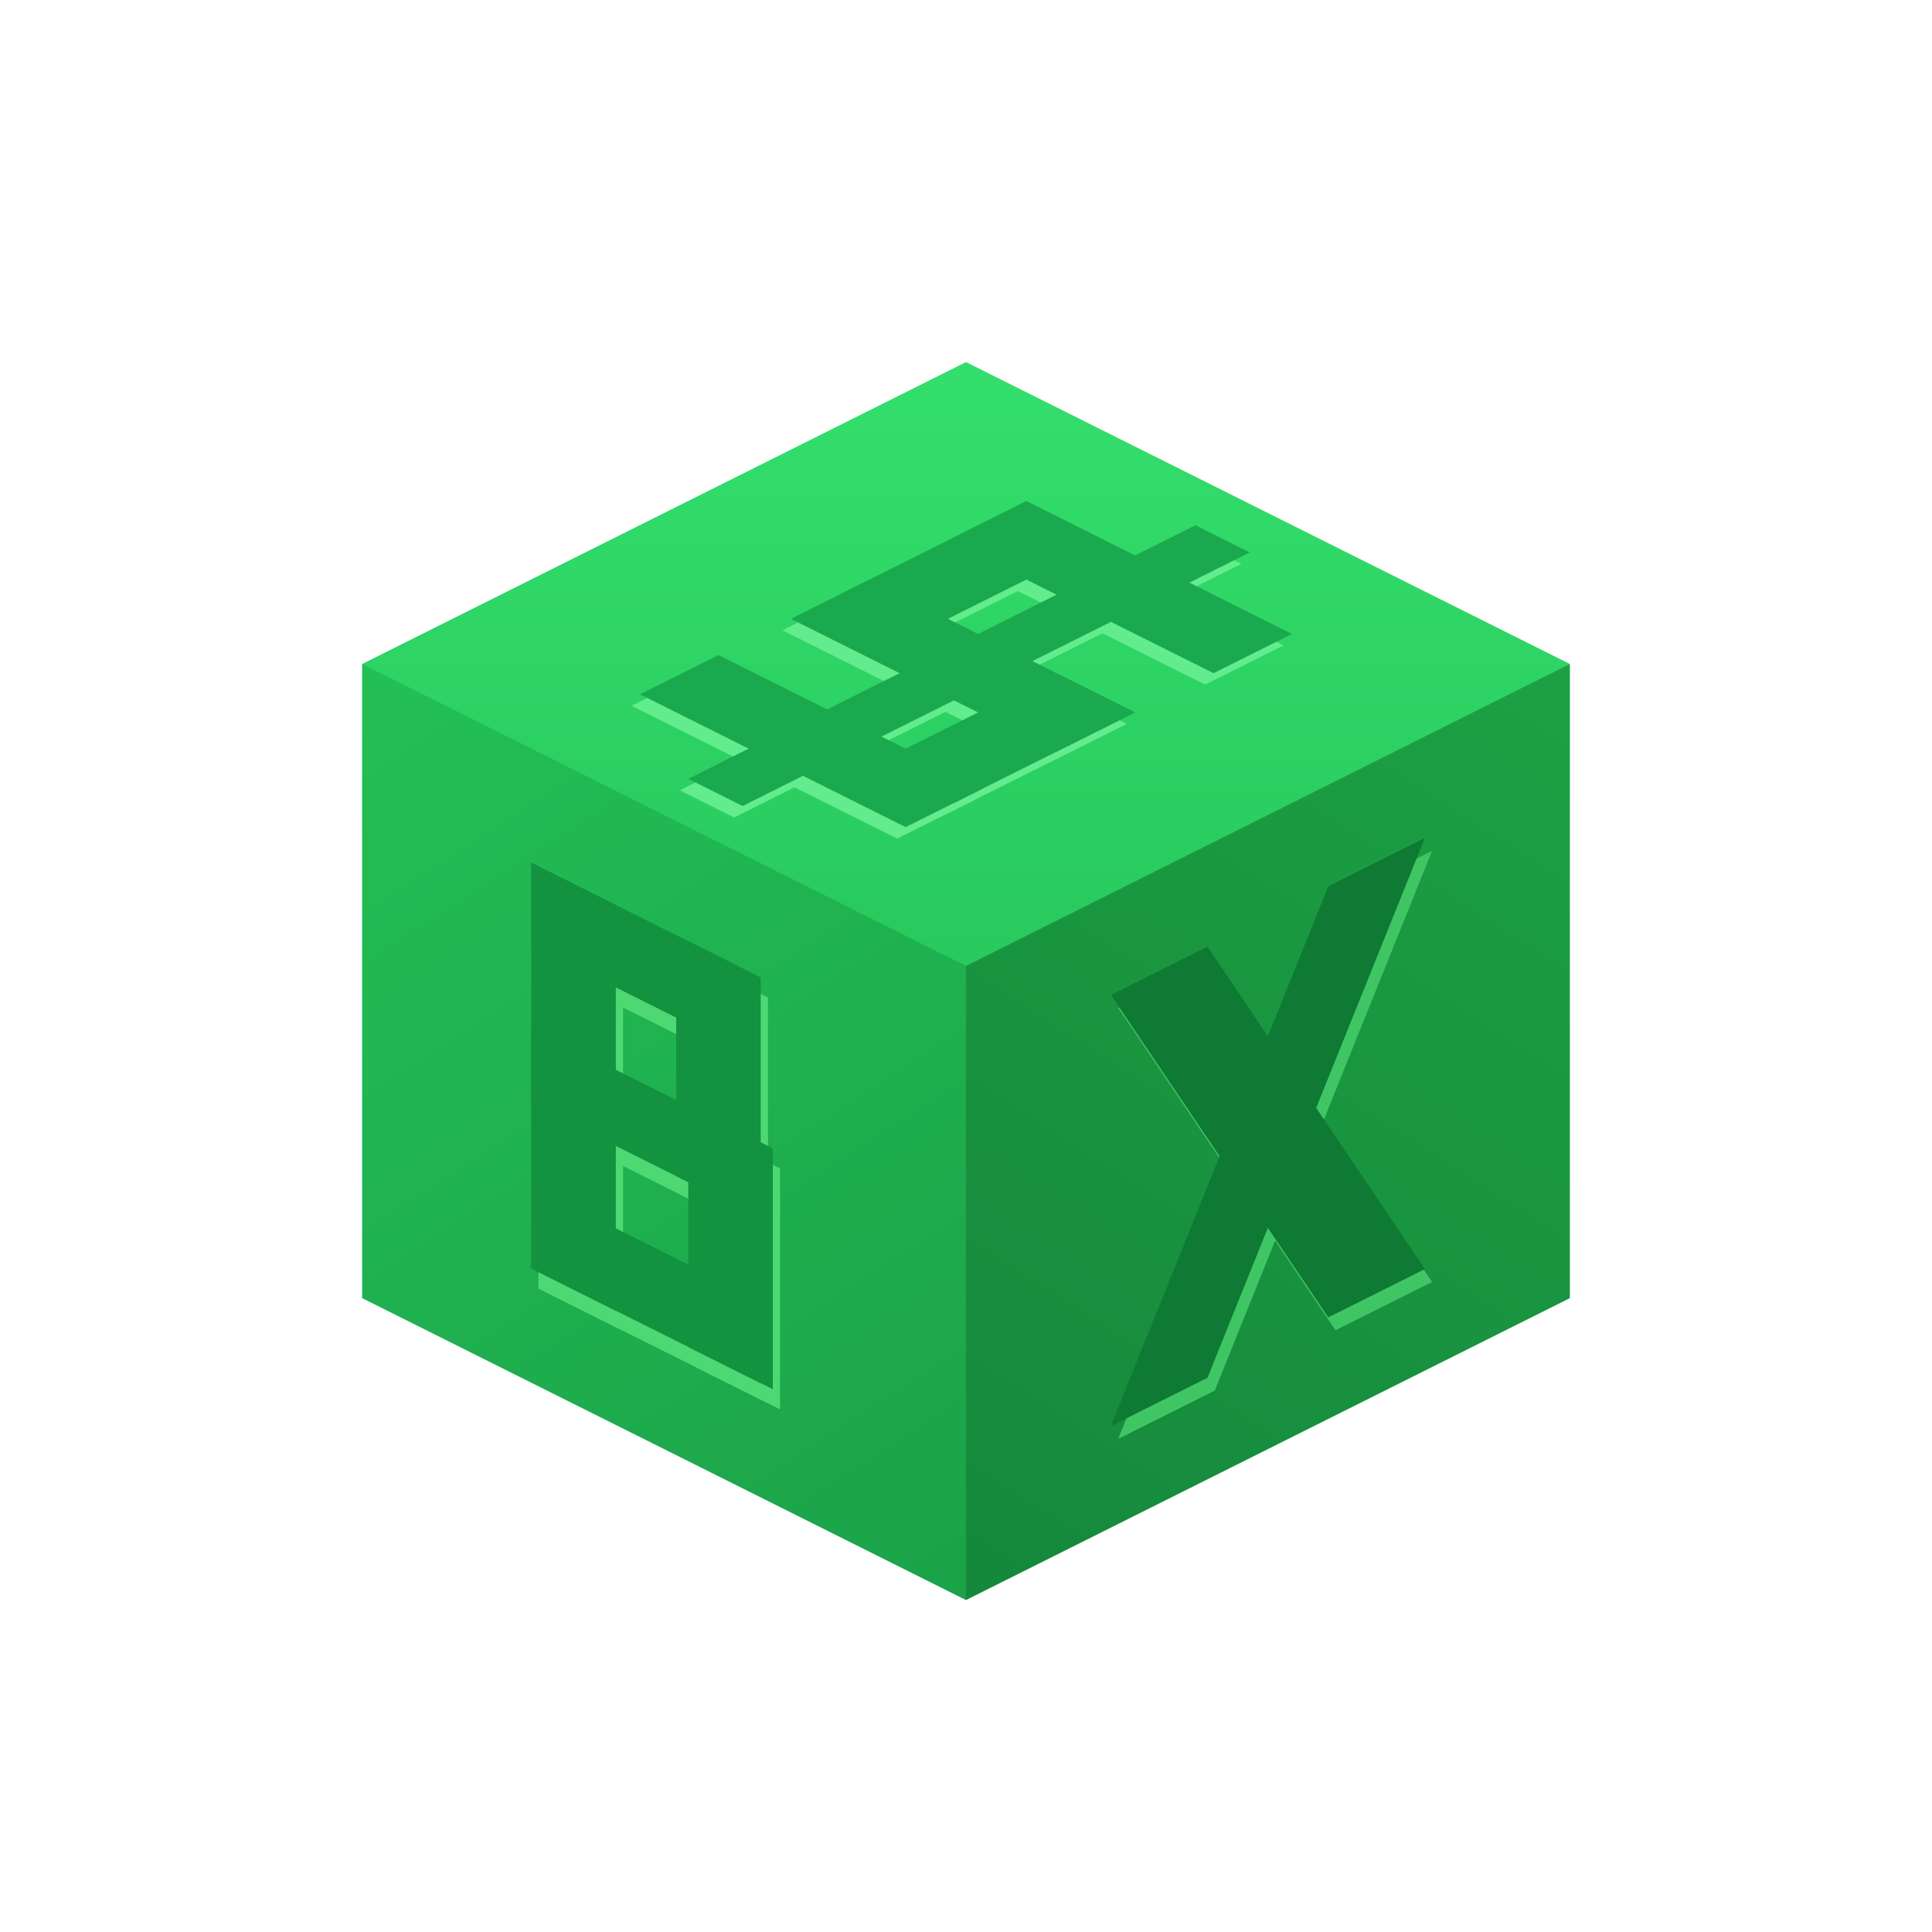
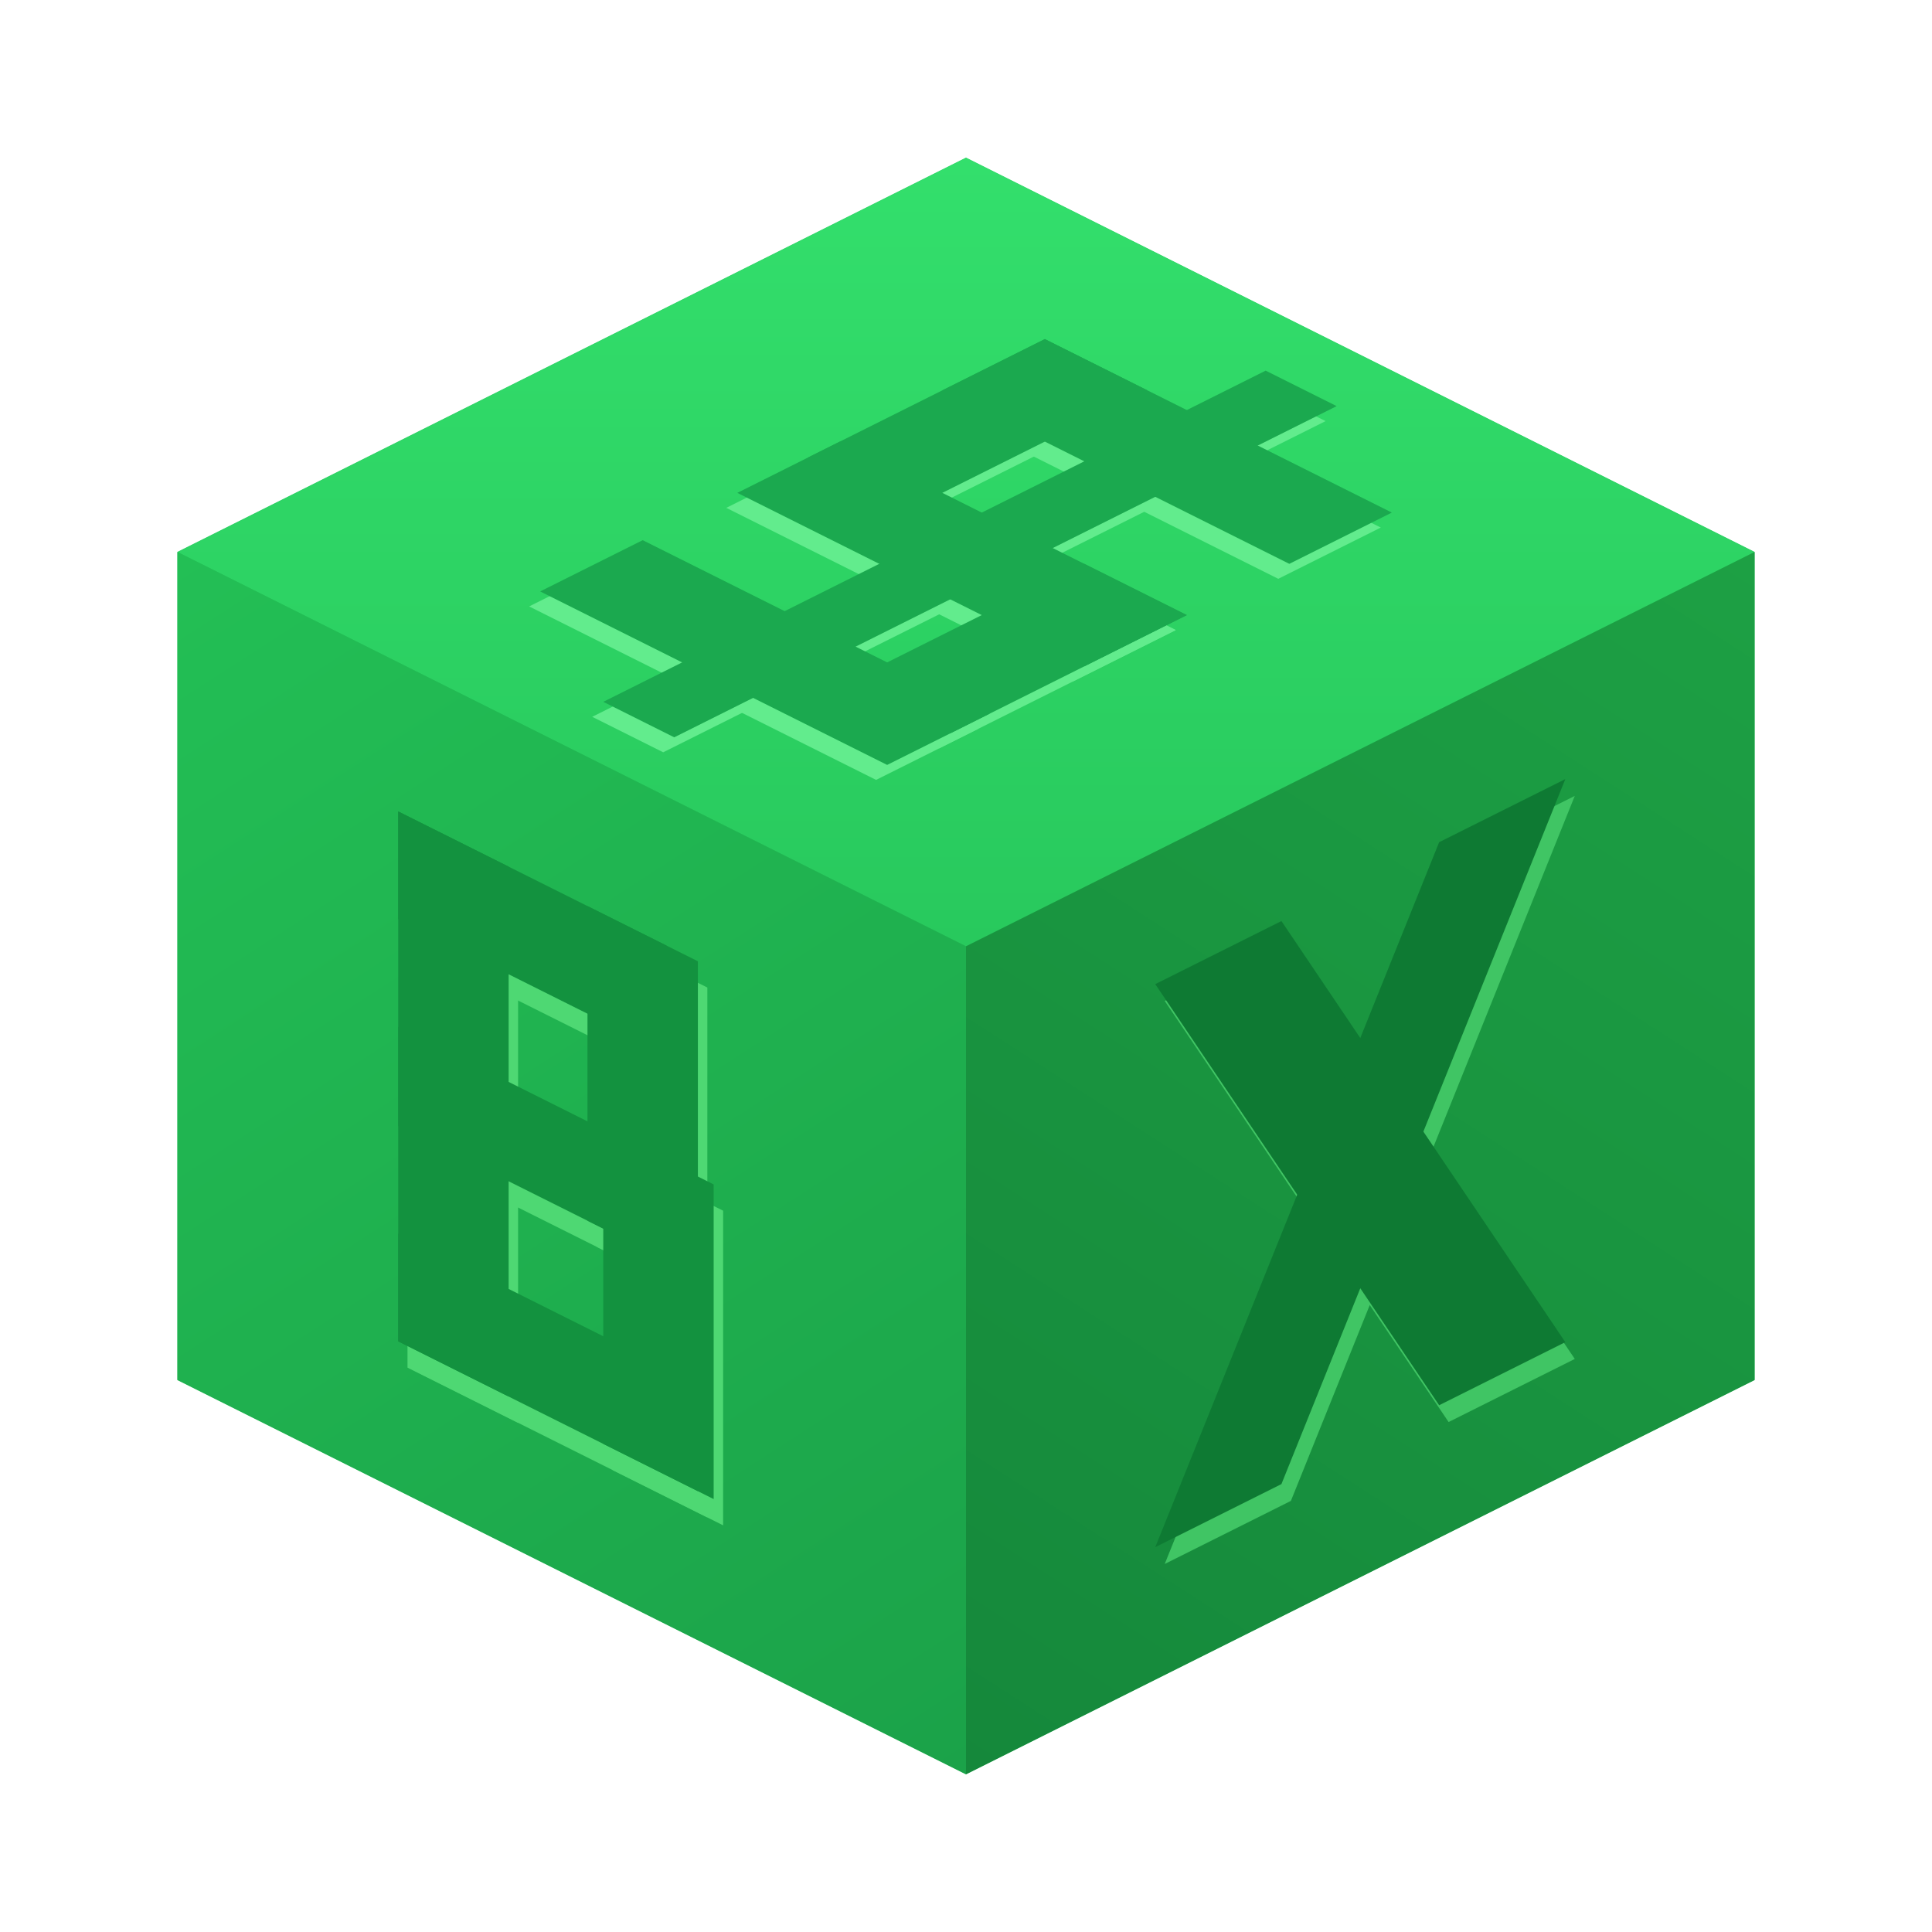
- <svg xmlns="http://www.w3.org/2000/svg" width="512" height="512" viewBox="0 0 512 512" fill="none" role="img" aria-label="BX">
+ <svg xmlns="http://www.w3.org/2000/svg" width="512" height="512" viewBox="60 64 392 392" fill="none" role="img" aria-label="BX">
  <defs>
    <linearGradient id="bx-top" x1="256" y1="96" x2="256" y2="256" gradientUnits="userSpaceOnUse">
      <stop offset="0" stop-color="#33df6c" />
      <stop offset="1" stop-color="#28c95d" />
    </linearGradient>
    <linearGradient id="bx-left" x1="96" y1="176" x2="256" y2="424" gradientUnits="userSpaceOnUse">
      <stop offset="0" stop-color="#23bf55" />
      <stop offset="1" stop-color="#1ba249" />
    </linearGradient>
    <linearGradient id="bx-right" x1="416" y1="176" x2="256" y2="424" gradientUnits="userSpaceOnUse">
      <stop offset="0" stop-color="#1da044" />
      <stop offset="1" stop-color="#15883b" />
    </linearGradient>
    <g id="bx-glyph-b">
      <rect x="28" y="18" width="14" height="64" />
      <rect x="28" y="18" width="34" height="13" />
      <rect x="28" y="44" width="34" height="12" />
      <rect x="28" y="69" width="38" height="13" />
      <rect x="52" y="18" width="14" height="38" />
      <rect x="54" y="44" width="14" height="38" />
    </g>
    <g id="bx-glyph-x">
      <path d="M24 16 H40 L76 84 H60 Z" />
      <path d="M60 16 H76 L40 84 H24 Z" />
    </g>
    <g id="bx-glyph-d">
      <rect x="28" y="18" width="44" height="13" />
      <rect x="28" y="18" width="13" height="30" />
      <rect x="28" y="44" width="44" height="13" />
      <rect x="59" y="44" width="13" height="30" />
      <rect x="28" y="69" width="44" height="13" />
      <rect x="46" y="8" width="9" height="84" />
    </g>
  </defs>
  <path d="M256 96 L416 176 L416 344 L256 424 L96 344 L96 176 Z" fill="#23bf55" />
  <path d="M256 96 L416 176 L256 256 L96 176 Z" fill="url(#bx-top)" />
  <path d="M96 176 L256 256 L256 424 L96 344 Z" fill="url(#bx-left)" />
  <path d="M256 256 L416 176 L416 344 L256 424 Z" fill="url(#bx-right)" />
  <g transform="matrix(1.6,0.8,-1.6,0.8,256,96)">
    <use href="#bx-glyph-d" fill="#62ec8d" transform="translate(1.2,2.6)" />
    <use href="#bx-glyph-d" fill="#1ba94f" />
  </g>
  <g transform="matrix(1.6,0.8,0,1.68,96,176)">
    <use href="#bx-glyph-b" fill="#4ed873" transform="translate(1.2,2.6)" />
    <use href="#bx-glyph-b" fill="#13923f" />
  </g>
  <g transform="matrix(1.6,-0.8,0,1.68,256,256)">
    <use href="#bx-glyph-x" fill="#40c564" transform="translate(1.2,2.6)" />
    <use href="#bx-glyph-x" fill="#0e7a33" />
  </g>
</svg>
